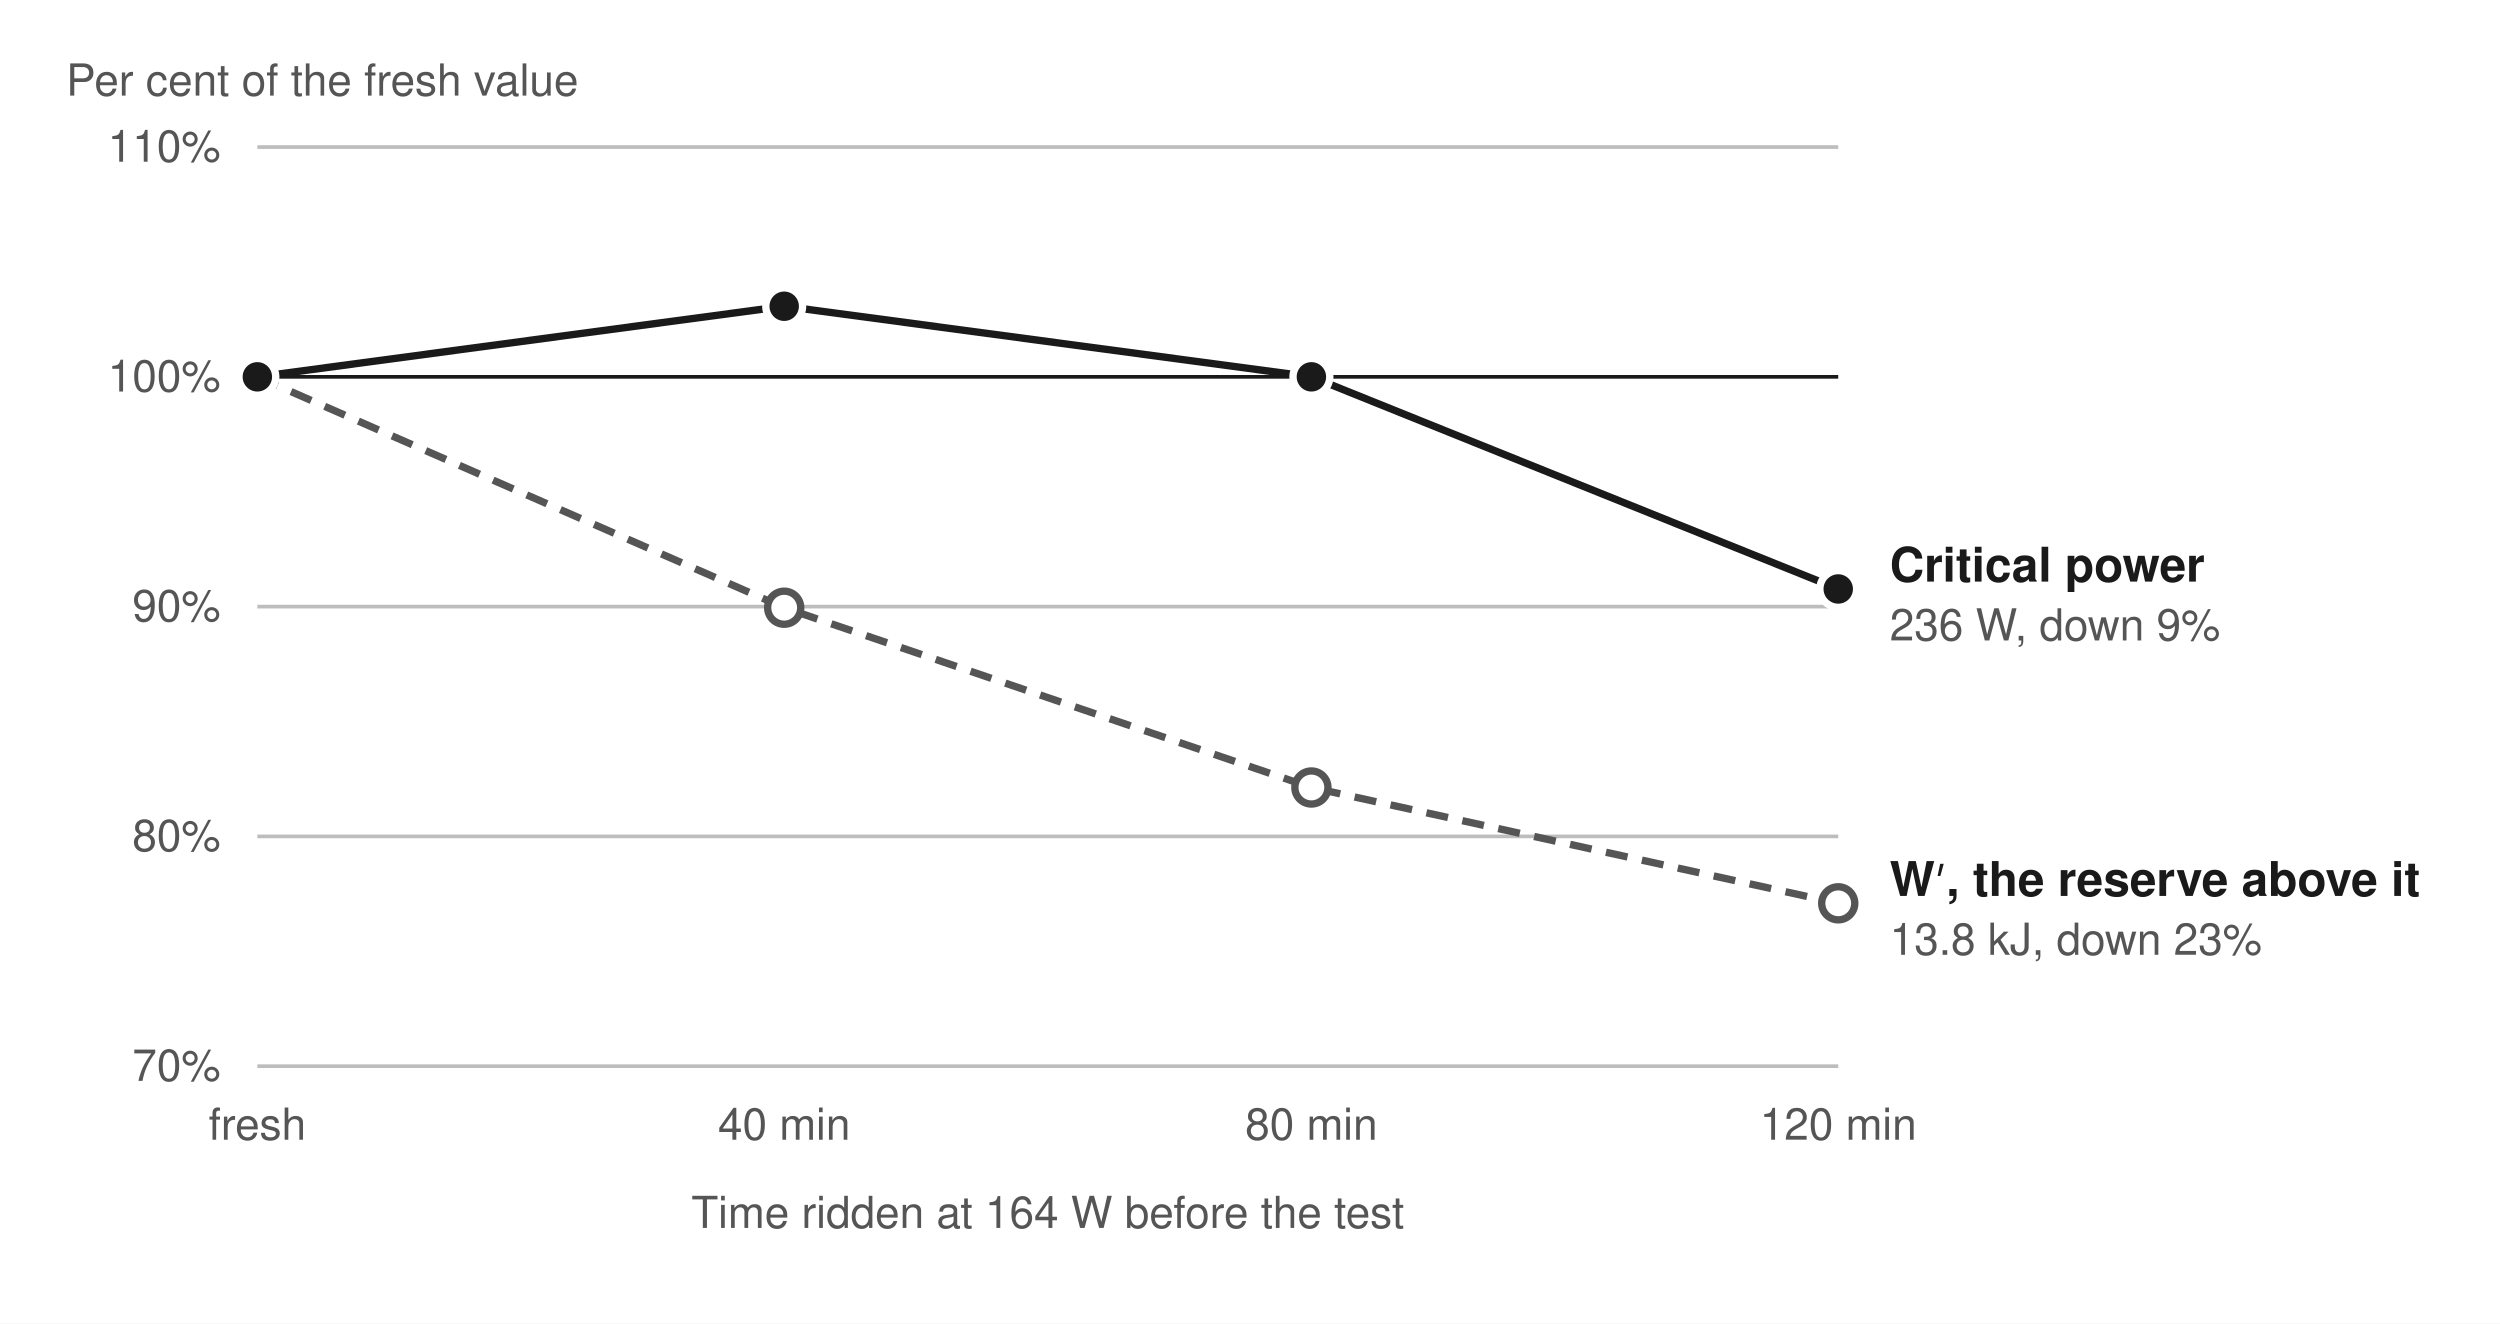
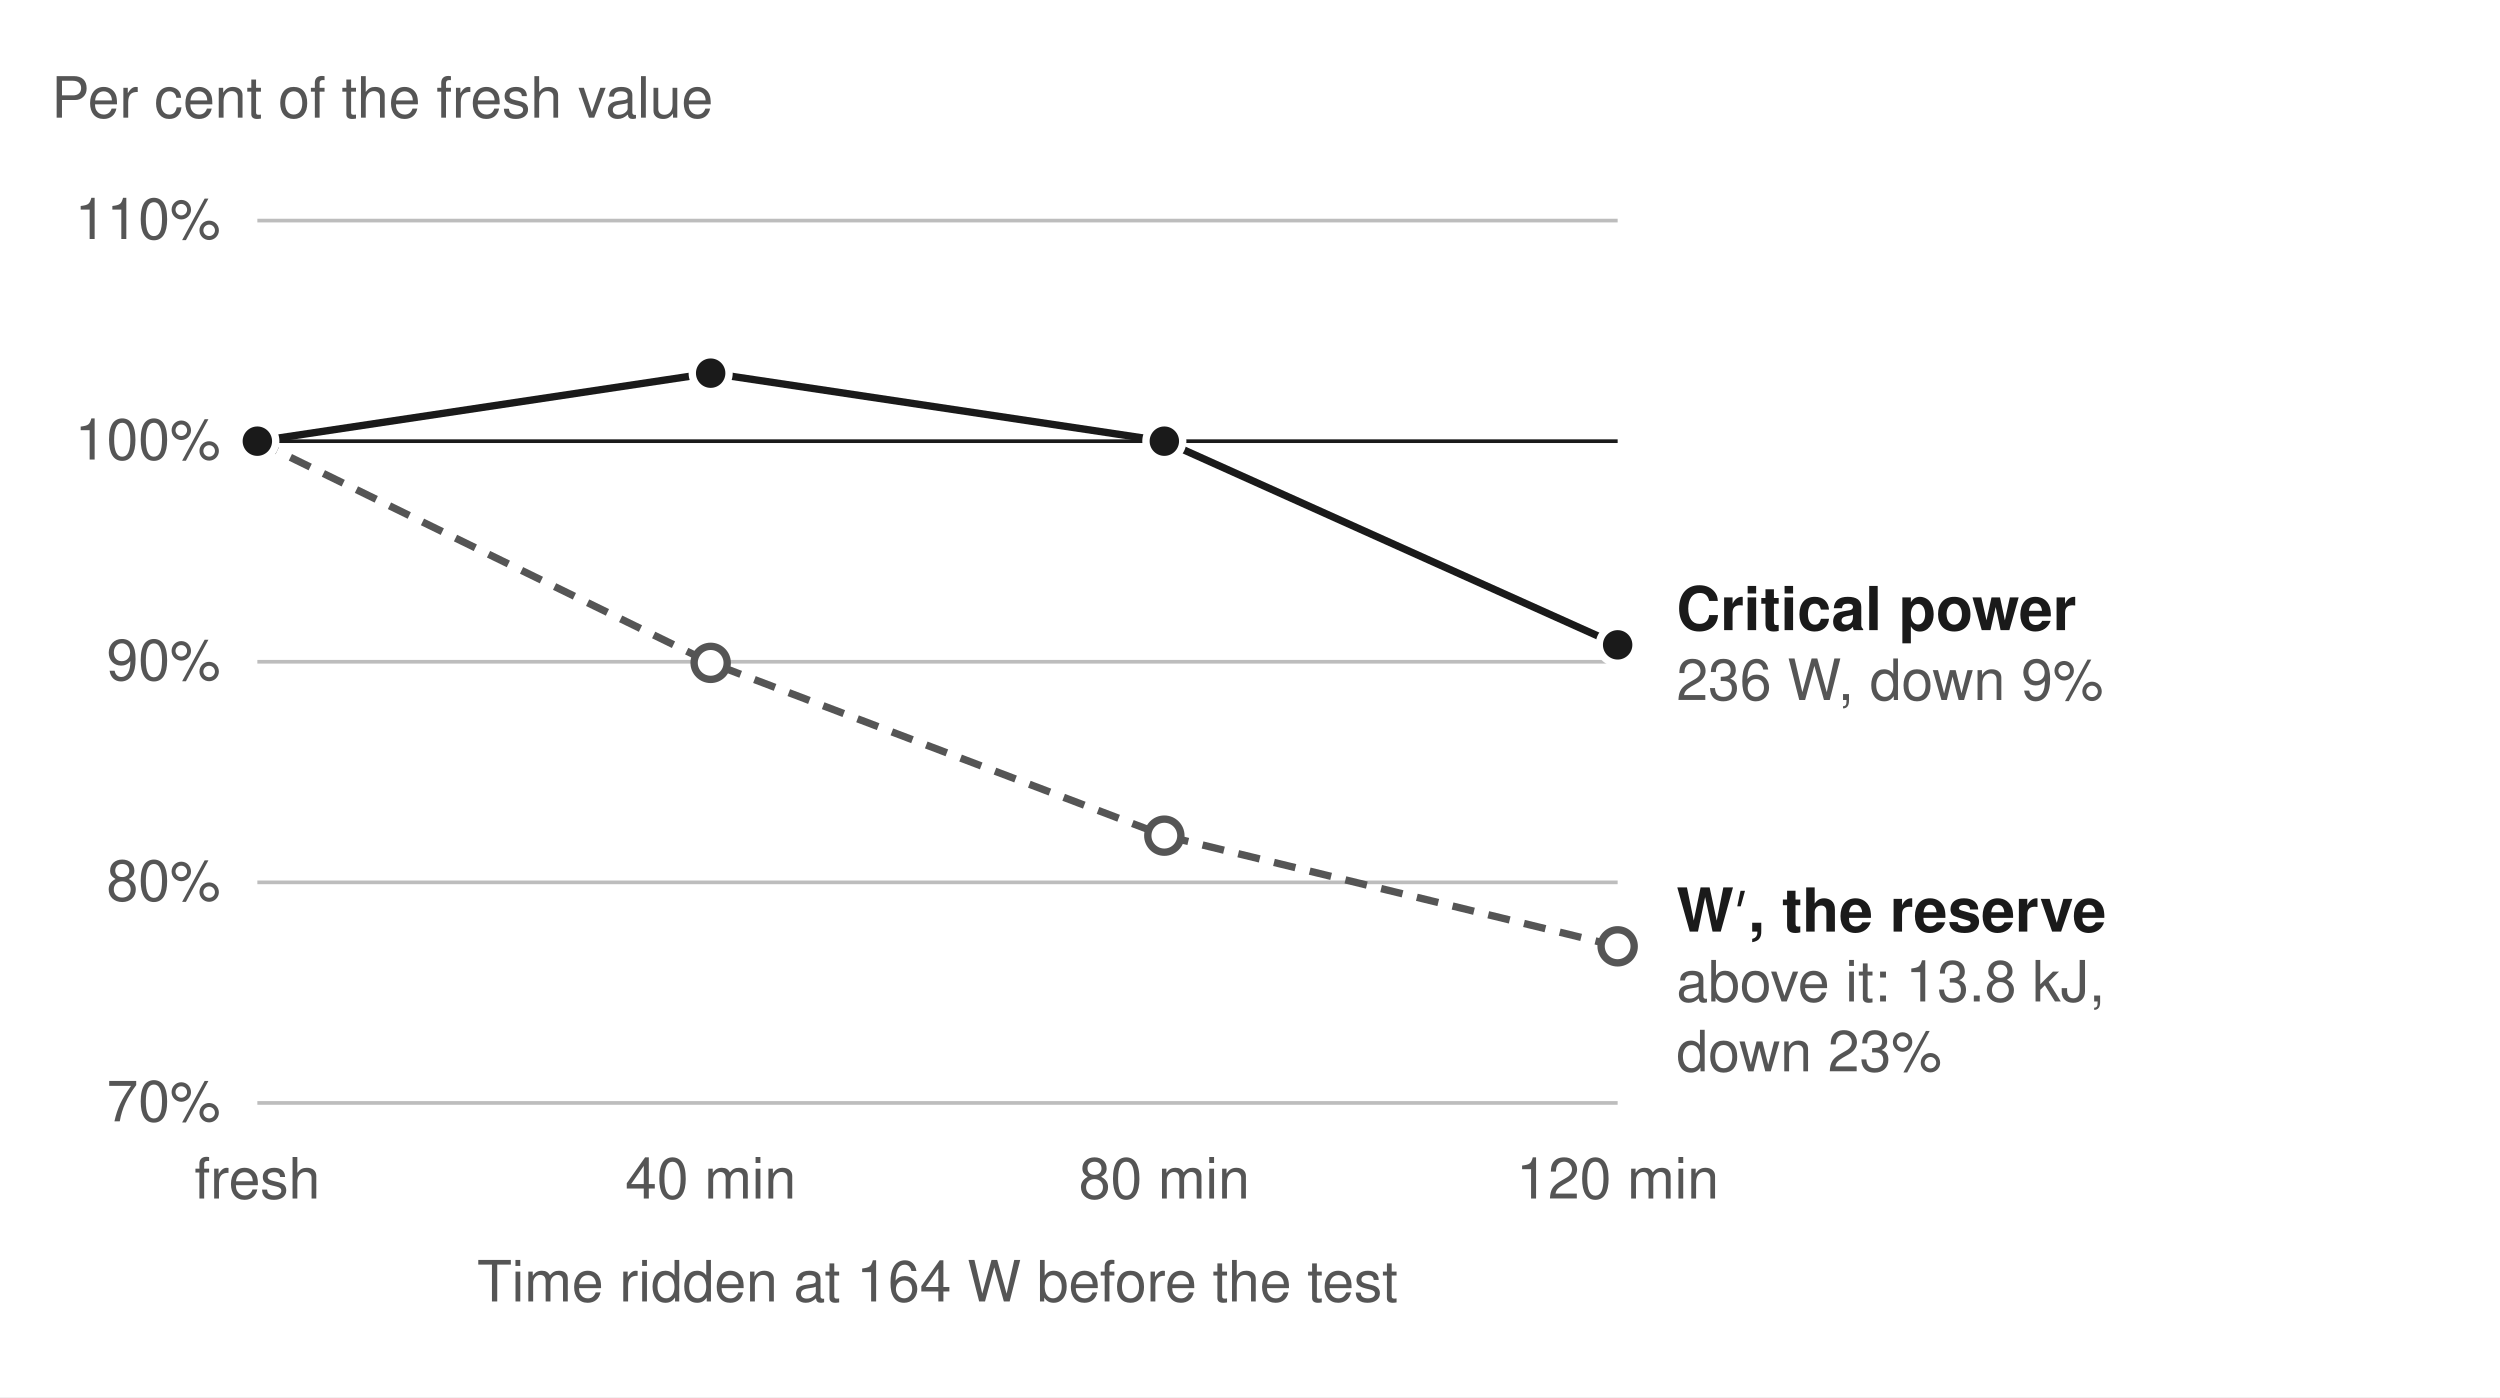
- <svg xmlns="http://www.w3.org/2000/svg" viewBox="0 0 680 360" width="680" height="360" role="img" aria-label="Critical power and W prime as a percentage of their fresh values over two hours of riding">
-   <rect width="680" height="360" fill="#ffffff" />
-   <line x1="70" y1="290.0" x2="500" y2="290.0" stroke="#bdbdbd" stroke-width="1" />
-   <text x="60.0" y="294.0" font-family="Helvetica, Arial, sans-serif" font-size="12" fill="#555555" text-anchor="end" font-weight="400">70%</text>
-   <line x1="70" y1="227.5" x2="500" y2="227.5" stroke="#bdbdbd" stroke-width="1" />
-   <text x="60.0" y="231.5" font-family="Helvetica, Arial, sans-serif" font-size="12" fill="#555555" text-anchor="end" font-weight="400">80%</text>
-   <line x1="70" y1="165.0" x2="500" y2="165.0" stroke="#bdbdbd" stroke-width="1" />
-   <text x="60.0" y="169.0" font-family="Helvetica, Arial, sans-serif" font-size="12" fill="#555555" text-anchor="end" font-weight="400">90%</text>
-   <line x1="70" y1="102.5" x2="500" y2="102.5" stroke="#1a1a1a" stroke-width="1" />
-   <text x="60.0" y="106.5" font-family="Helvetica, Arial, sans-serif" font-size="12" fill="#555555" text-anchor="end" font-weight="400">100%</text>
-   <line x1="70" y1="40.0" x2="500" y2="40.0" stroke="#bdbdbd" stroke-width="1" />
-   <text x="60.0" y="44.0" font-family="Helvetica, Arial, sans-serif" font-size="12" fill="#555555" text-anchor="end" font-weight="400">110%</text>
-   <text x="70.0" y="310.0" font-family="Helvetica, Arial, sans-serif" font-size="12" fill="#555555" text-anchor="middle" font-weight="400">fresh</text>
-   <text x="213.3" y="310.0" font-family="Helvetica, Arial, sans-serif" font-size="12" fill="#555555" text-anchor="middle" font-weight="400">40 min</text>
-   <text x="356.7" y="310.0" font-family="Helvetica, Arial, sans-serif" font-size="12" fill="#555555" text-anchor="middle" font-weight="400">80 min</text>
-   <text x="500.0" y="310.0" font-family="Helvetica, Arial, sans-serif" font-size="12" fill="#555555" text-anchor="middle" font-weight="400">120 min</text>
-   <text x="285.0" y="334.0" font-family="Helvetica, Arial, sans-serif" font-size="12" fill="#555555" text-anchor="middle" font-weight="400">Time ridden at 164 W before the test</text>
-   <text x="18.0" y="26.0" font-family="Helvetica, Arial, sans-serif" font-size="12" fill="#555555" text-anchor="start" font-weight="400">Per cent of the fresh value</text>
-   <polyline points="70.0,102.5 213.3,165.3 356.7,214.2 500.0,245.7" fill="none" stroke="#555555" stroke-width="2" stroke-dasharray="6 4" stroke-linejoin="round" />
-   <polyline points="70.0,102.5 213.3,83.3 356.7,102.5 500.0,160.2" fill="none" stroke="#1a1a1a" stroke-width="2" stroke-linejoin="round" />
-   <circle cx="70.0" cy="102.5" r="4.5" fill="#ffffff" stroke="#555555" stroke-width="2" />
-   <circle cx="213.3" cy="165.3" r="4.5" fill="#ffffff" stroke="#555555" stroke-width="2" />
-   <circle cx="356.7" cy="214.2" r="4.5" fill="#ffffff" stroke="#555555" stroke-width="2" />
-   <circle cx="500.0" cy="245.7" r="4.5" fill="#ffffff" stroke="#555555" stroke-width="2" />
-   <circle cx="70.0" cy="102.5" r="5" fill="#1a1a1a" stroke="#ffffff" stroke-width="2" />
-   <circle cx="213.3" cy="83.3" r="5" fill="#1a1a1a" stroke="#ffffff" stroke-width="2" />
-   <circle cx="356.7" cy="102.5" r="5" fill="#1a1a1a" stroke="#ffffff" stroke-width="2" />
-   <circle cx="500.0" cy="160.2" r="5" fill="#1a1a1a" stroke="#ffffff" stroke-width="2" />
-   <text x="514.0" y="158.2" font-family="Helvetica, Arial, sans-serif" font-size="13" fill="#1a1a1a" text-anchor="start" font-weight="600">Critical power</text>
-   <text x="514.0" y="174.2" font-family="Helvetica, Arial, sans-serif" font-size="12" fill="#555555" text-anchor="start" font-weight="400">236 W, down 9%</text>
-   <text x="514.0" y="243.7" font-family="Helvetica, Arial, sans-serif" font-size="13" fill="#1a1a1a" text-anchor="start" font-weight="600">W′, the reserve above it</text>
-   <text x="514.0" y="259.7" font-family="Helvetica, Arial, sans-serif" font-size="12" fill="#555555" text-anchor="start" font-weight="400">13.8 kJ, down 23%</text>
+ <svg xmlns="http://www.w3.org/2000/svg" viewBox="0 0 680 380" width="680" height="380" role="img" aria-label="Critical power and W prime as a percentage of their fresh values over two hours of riding">
+   <rect width="680" height="380" fill="#ffffff" />
+   <line x1="70" y1="300.0" x2="440" y2="300.0" stroke="#bdbdbd" stroke-width="1" />
+   <text x="60.0" y="305.0" font-family="IBM Plex Sans, Helvetica, Arial, sans-serif" font-size="15.5" fill="#555555" text-anchor="end" font-weight="400">70%</text>
+   <line x1="70" y1="240.0" x2="440" y2="240.0" stroke="#bdbdbd" stroke-width="1" />
+   <text x="60.0" y="245.0" font-family="IBM Plex Sans, Helvetica, Arial, sans-serif" font-size="15.5" fill="#555555" text-anchor="end" font-weight="400">80%</text>
+   <line x1="70" y1="180.0" x2="440" y2="180.0" stroke="#bdbdbd" stroke-width="1" />
+   <text x="60.0" y="185.0" font-family="IBM Plex Sans, Helvetica, Arial, sans-serif" font-size="15.5" fill="#555555" text-anchor="end" font-weight="400">90%</text>
+   <line x1="70" y1="120.0" x2="440" y2="120.0" stroke="#1a1a1a" stroke-width="1" />
+   <text x="60.0" y="125.0" font-family="IBM Plex Sans, Helvetica, Arial, sans-serif" font-size="15.5" fill="#555555" text-anchor="end" font-weight="400">100%</text>
+   <line x1="70" y1="60.0" x2="440" y2="60.0" stroke="#bdbdbd" stroke-width="1" />
+   <text x="60.0" y="65.0" font-family="IBM Plex Sans, Helvetica, Arial, sans-serif" font-size="15.5" fill="#555555" text-anchor="end" font-weight="400">110%</text>
+   <text x="70.0" y="326.0" font-family="IBM Plex Sans, Helvetica, Arial, sans-serif" font-size="15.5" fill="#555555" text-anchor="middle" font-weight="400">fresh</text>
+   <text x="193.3" y="326.0" font-family="IBM Plex Sans, Helvetica, Arial, sans-serif" font-size="15.5" fill="#555555" text-anchor="middle" font-weight="400">40 min</text>
+   <text x="316.7" y="326.0" font-family="IBM Plex Sans, Helvetica, Arial, sans-serif" font-size="15.5" fill="#555555" text-anchor="middle" font-weight="400">80 min</text>
+   <text x="440.0" y="326.0" font-family="IBM Plex Sans, Helvetica, Arial, sans-serif" font-size="15.5" fill="#555555" text-anchor="middle" font-weight="400">120 min</text>
+   <text x="255.0" y="354.0" font-family="IBM Plex Sans, Helvetica, Arial, sans-serif" font-size="15.5" fill="#555555" text-anchor="middle" font-weight="400">Time ridden at 164 W before the test</text>
+   <text x="14.0" y="32.0" font-family="IBM Plex Sans, Helvetica, Arial, sans-serif" font-size="15.5" fill="#555555" text-anchor="start" font-weight="400">Per cent of the fresh value</text>
+   <polyline points="70.0,120.0 193.3,180.3 316.7,227.3 440.0,257.4" fill="none" stroke="#555555" stroke-width="2" stroke-dasharray="6 4" stroke-linejoin="round" />
+   <polyline points="70.0,120.0 193.3,101.5 316.7,120.0 440.0,175.4" fill="none" stroke="#1a1a1a" stroke-width="2" stroke-linejoin="round" />
+   <circle cx="70.0" cy="120.0" r="4.5" fill="#ffffff" stroke="#555555" stroke-width="2" />
+   <circle cx="193.3" cy="180.3" r="4.5" fill="#ffffff" stroke="#555555" stroke-width="2" />
+   <circle cx="316.7" cy="227.3" r="4.5" fill="#ffffff" stroke="#555555" stroke-width="2" />
+   <circle cx="440.0" cy="257.4" r="4.5" fill="#ffffff" stroke="#555555" stroke-width="2" />
+   <circle cx="70.0" cy="120.0" r="5" fill="#1a1a1a" stroke="#ffffff" stroke-width="2" />
+   <circle cx="193.3" cy="101.5" r="5" fill="#1a1a1a" stroke="#ffffff" stroke-width="2" />
+   <circle cx="316.7" cy="120.0" r="5" fill="#1a1a1a" stroke="#ffffff" stroke-width="2" />
+   <circle cx="440.0" cy="175.4" r="5" fill="#1a1a1a" stroke="#ffffff" stroke-width="2" />
+   <text x="456.0" y="171.4" font-family="IBM Plex Sans, Helvetica, Arial, sans-serif" font-size="16.5" fill="#1a1a1a" text-anchor="start" font-weight="600">Critical power</text>
+   <text x="456.0" y="190.4" font-family="IBM Plex Sans, Helvetica, Arial, sans-serif" font-size="15.5" fill="#555555" text-anchor="start" font-weight="400">236 W, down 9%</text>
+   <text x="456.0" y="253.4" font-family="IBM Plex Sans, Helvetica, Arial, sans-serif" font-size="16.5" fill="#1a1a1a" text-anchor="start" font-weight="600">W′, the reserve</text>
+   <text x="456.0" y="272.4" font-family="IBM Plex Sans, Helvetica, Arial, sans-serif" font-size="15.5" fill="#555555" text-anchor="start" font-weight="400">above it: 13.8 kJ,</text>
+   <text x="456.0" y="291.4" font-family="IBM Plex Sans, Helvetica, Arial, sans-serif" font-size="15.5" fill="#555555" text-anchor="start" font-weight="400">down 23%</text>
</svg>
